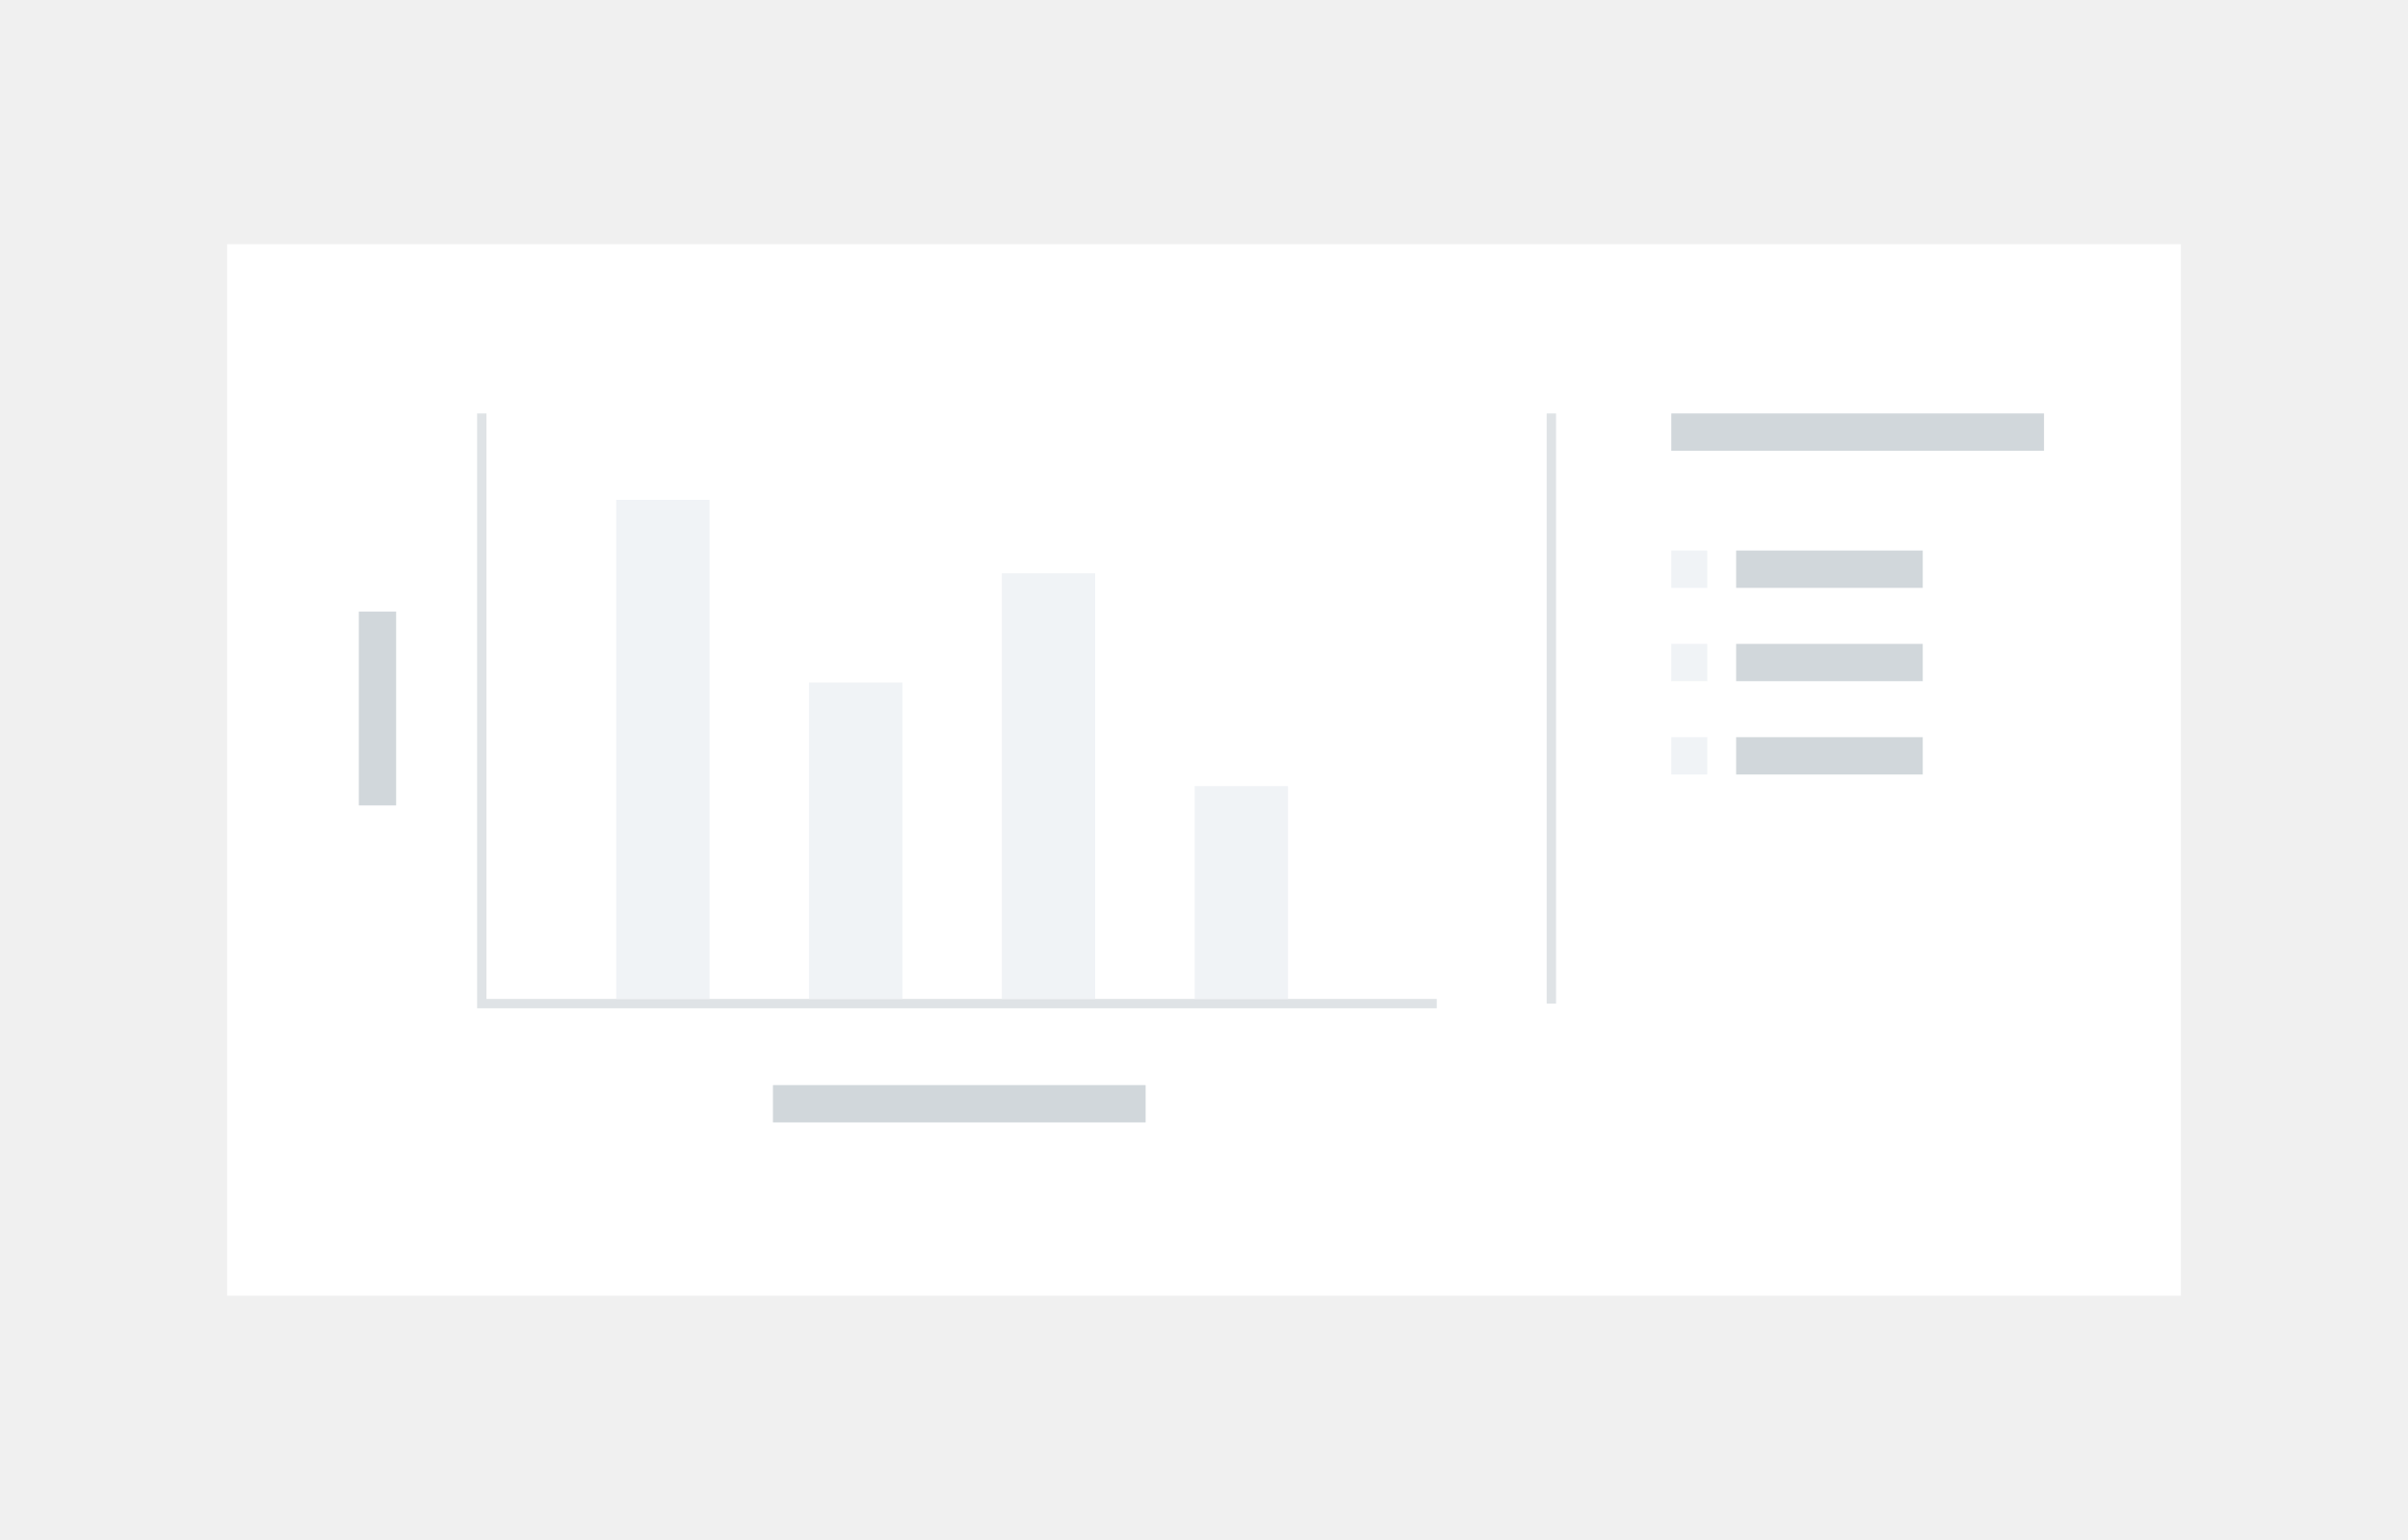
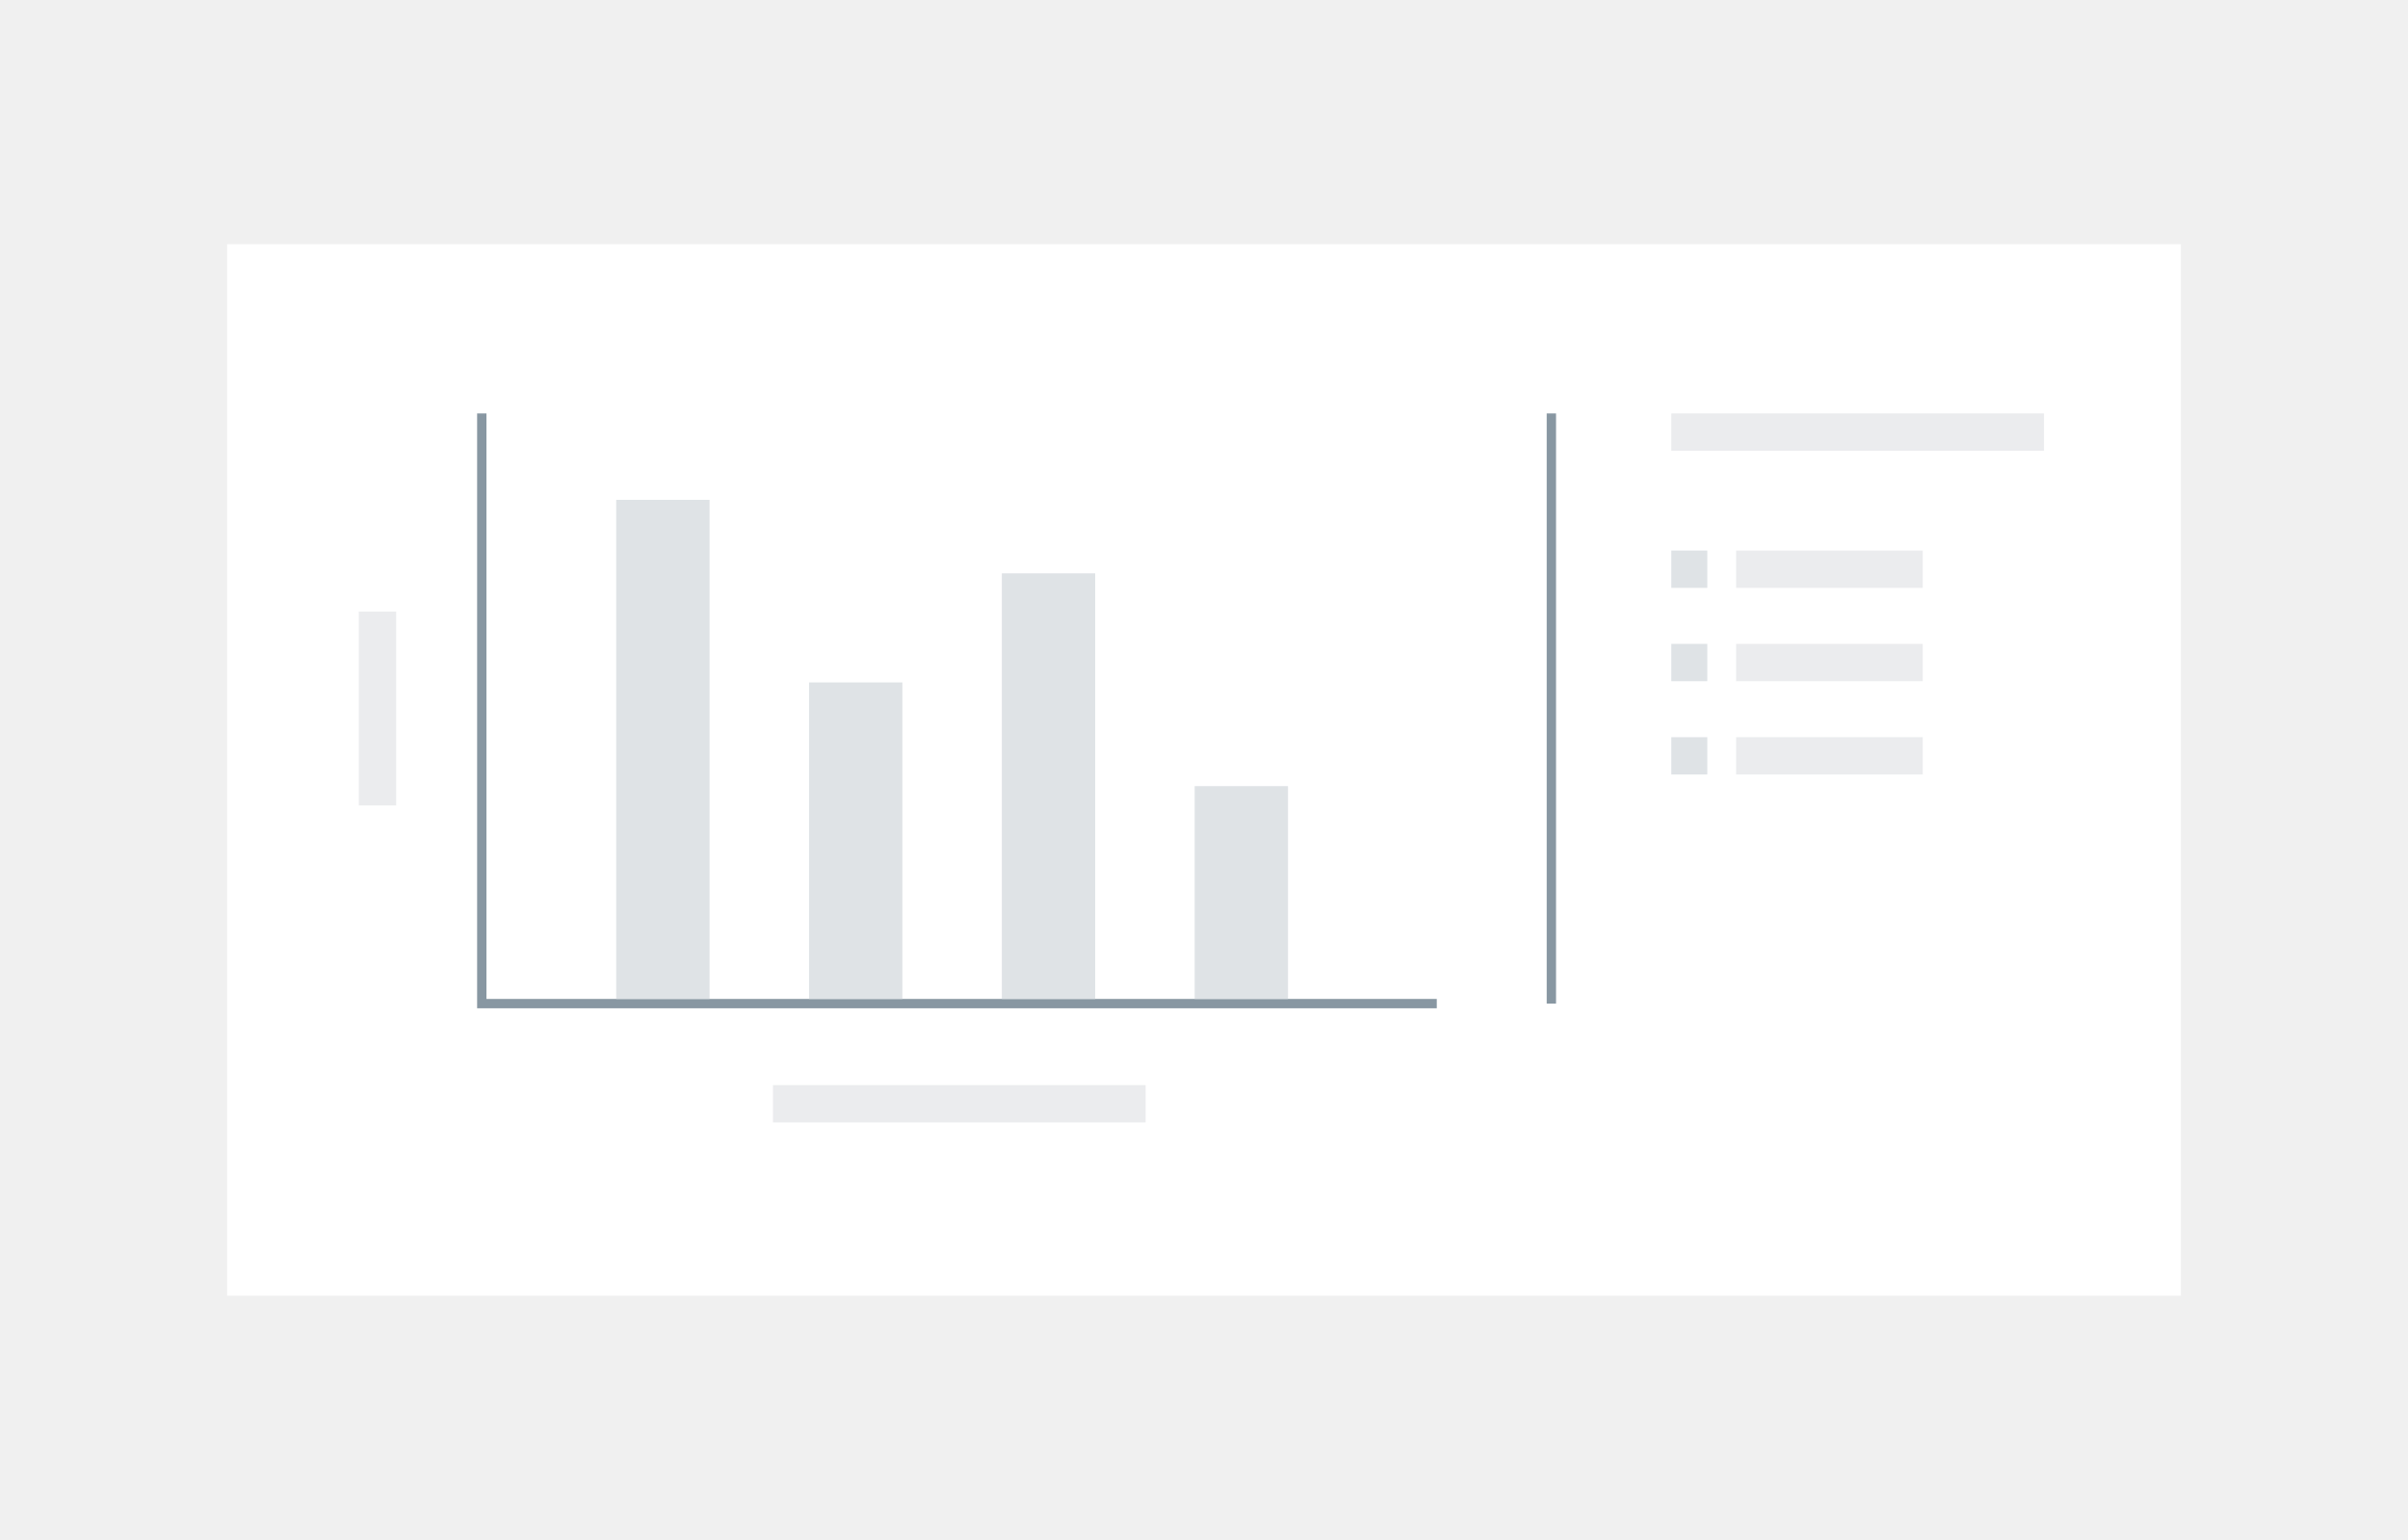
- <svg xmlns="http://www.w3.org/2000/svg" width="258px" height="165px" viewBox="0 0 258 165" version="1.1" style="background: #F5F7FA;">
+ <svg xmlns="http://www.w3.org/2000/svg" width="258px" height="165px" viewBox="0 0 258 165" version="1.1" style="background: #f4f7fb;">
  <defs />
  <g id="Page-1" stroke="none" stroke-width="1" fill="none" fill-rule="evenodd">
    <g id="data-vis">
      <rect id="Rectangle" fill="#FFFFFF" x="24.338" y="26.164" width="209.324" height="112.673" />
      <g id="Group" transform="translate(38, 44)">
-         <polyline id="Path-2" stroke="#DFE3E6" points="13.62 0.302 13.62 63.54 115.941 63.54" />
-         <path d="M128.218,0.302 L128.218,63.54" id="Path-2" stroke="#DFE3E6" />
-         <rect id="Rectangle-19" fill="#F0F3F6" x="28.024" y="9.56" width="10" height="53.483" />
-         <rect id="Rectangle-19" fill="#F0F3F6" x="48.683" y="29.125" width="10" height="33.918" />
-         <rect id="Rectangle-19" fill="#F0F3F6" x="69.341" y="17.432" width="10" height="45.611" />
-         <rect id="Rectangle-19" fill="#F0F3F6" x="90" y="40.237" width="10" height="22.806" />
-         <rect id="Rectangle" fill-opacity="0.4" fill="#8C9BA5" x="44.816" y="72.271" width="39.931" height="4" />
-         <rect id="Rectangle" fill-opacity="0.4" fill="#8C9BA5" x="141.069" y="0.302" width="39.931" height="4" />
-         <rect id="Rectangle" fill-opacity="0.4" fill="#8C9BA5" x="148.014" y="14.992" width="19.994" height="4" />
-         <rect id="Rectangle" fill="#F0F3F6" x="141.069" y="14.992" width="3.855" height="4" />
-         <rect id="Rectangle" fill-opacity="0.4" fill="#8C9BA5" x="148.014" y="24.992" width="19.994" height="4" />
-         <rect id="Rectangle" fill="#F0F3F6" x="141.069" y="24.992" width="3.855" height="4" />
-         <rect id="Rectangle" fill-opacity="0.4" fill="#8C9BA5" x="148.014" y="34.992" width="19.994" height="4" />
-         <rect id="Rectangle" fill="#F0F3F6" x="141.069" y="34.992" width="3.855" height="4" />
-         <rect id="Rectangle" fill-opacity="0.4" fill="#8C9BA5" transform="translate(2.444554, 31.92127) rotate(90) translate(-2.444554, -31.92127) " x="-7.939" y="29.921" width="20.768" height="4" />
+         <polyline id="Path-2" stroke="#8897a2" points="13.62 0.302 13.62 63.54 115.941 63.54" />
+         <path d="M128.218,0.302 L128.218,63.54" id="Path-2" stroke="#8897a2" />
+         <rect id="Rectangle-19" fill="#dfe3e6" x="28.024" y="9.56" width="10" height="53.483" />
+         <rect id="Rectangle-19" fill="#dfe3e6" x="48.683" y="29.125" width="10" height="33.918" />
+         <rect id="Rectangle-19" fill="#dfe3e6" x="69.341" y="17.432" width="10" height="45.611" />
+         <rect id="Rectangle-19" fill="#dfe3e6" x="90" y="40.237" width="10" height="22.806" />
+         <rect id="Rectangle" fill-opacity="0.4" fill="#cdd1d4" x="44.816" y="72.271" width="39.931" height="4" />
+         <rect id="Rectangle" fill-opacity="0.4" fill="#cdd1d4" x="141.069" y="0.302" width="39.931" height="4" />
+         <rect id="Rectangle" fill-opacity="0.4" fill="#cdd1d4" x="148.014" y="14.992" width="19.994" height="4" />
+         <rect id="Rectangle" fill="#dfe3e6" x="141.069" y="14.992" width="3.855" height="4" />
+         <rect id="Rectangle" fill-opacity="0.4" fill="#cdd1d4" x="148.014" y="24.992" width="19.994" height="4" />
+         <rect id="Rectangle" fill="#dfe3e6" x="141.069" y="24.992" width="3.855" height="4" />
+         <rect id="Rectangle" fill-opacity="0.4" fill="#cdd1d4" x="148.014" y="34.992" width="19.994" height="4" />
+         <rect id="Rectangle" fill="#dfe3e6" x="141.069" y="34.992" width="3.855" height="4" />
+         <rect id="Rectangle" fill-opacity="0.4" fill="#cdd1d4" transform="translate(2.444554, 31.92127) rotate(90) translate(-2.444554, -31.92127) " x="-7.939" y="29.921" width="20.768" height="4" />
      </g>
    </g>
  </g>
</svg>
